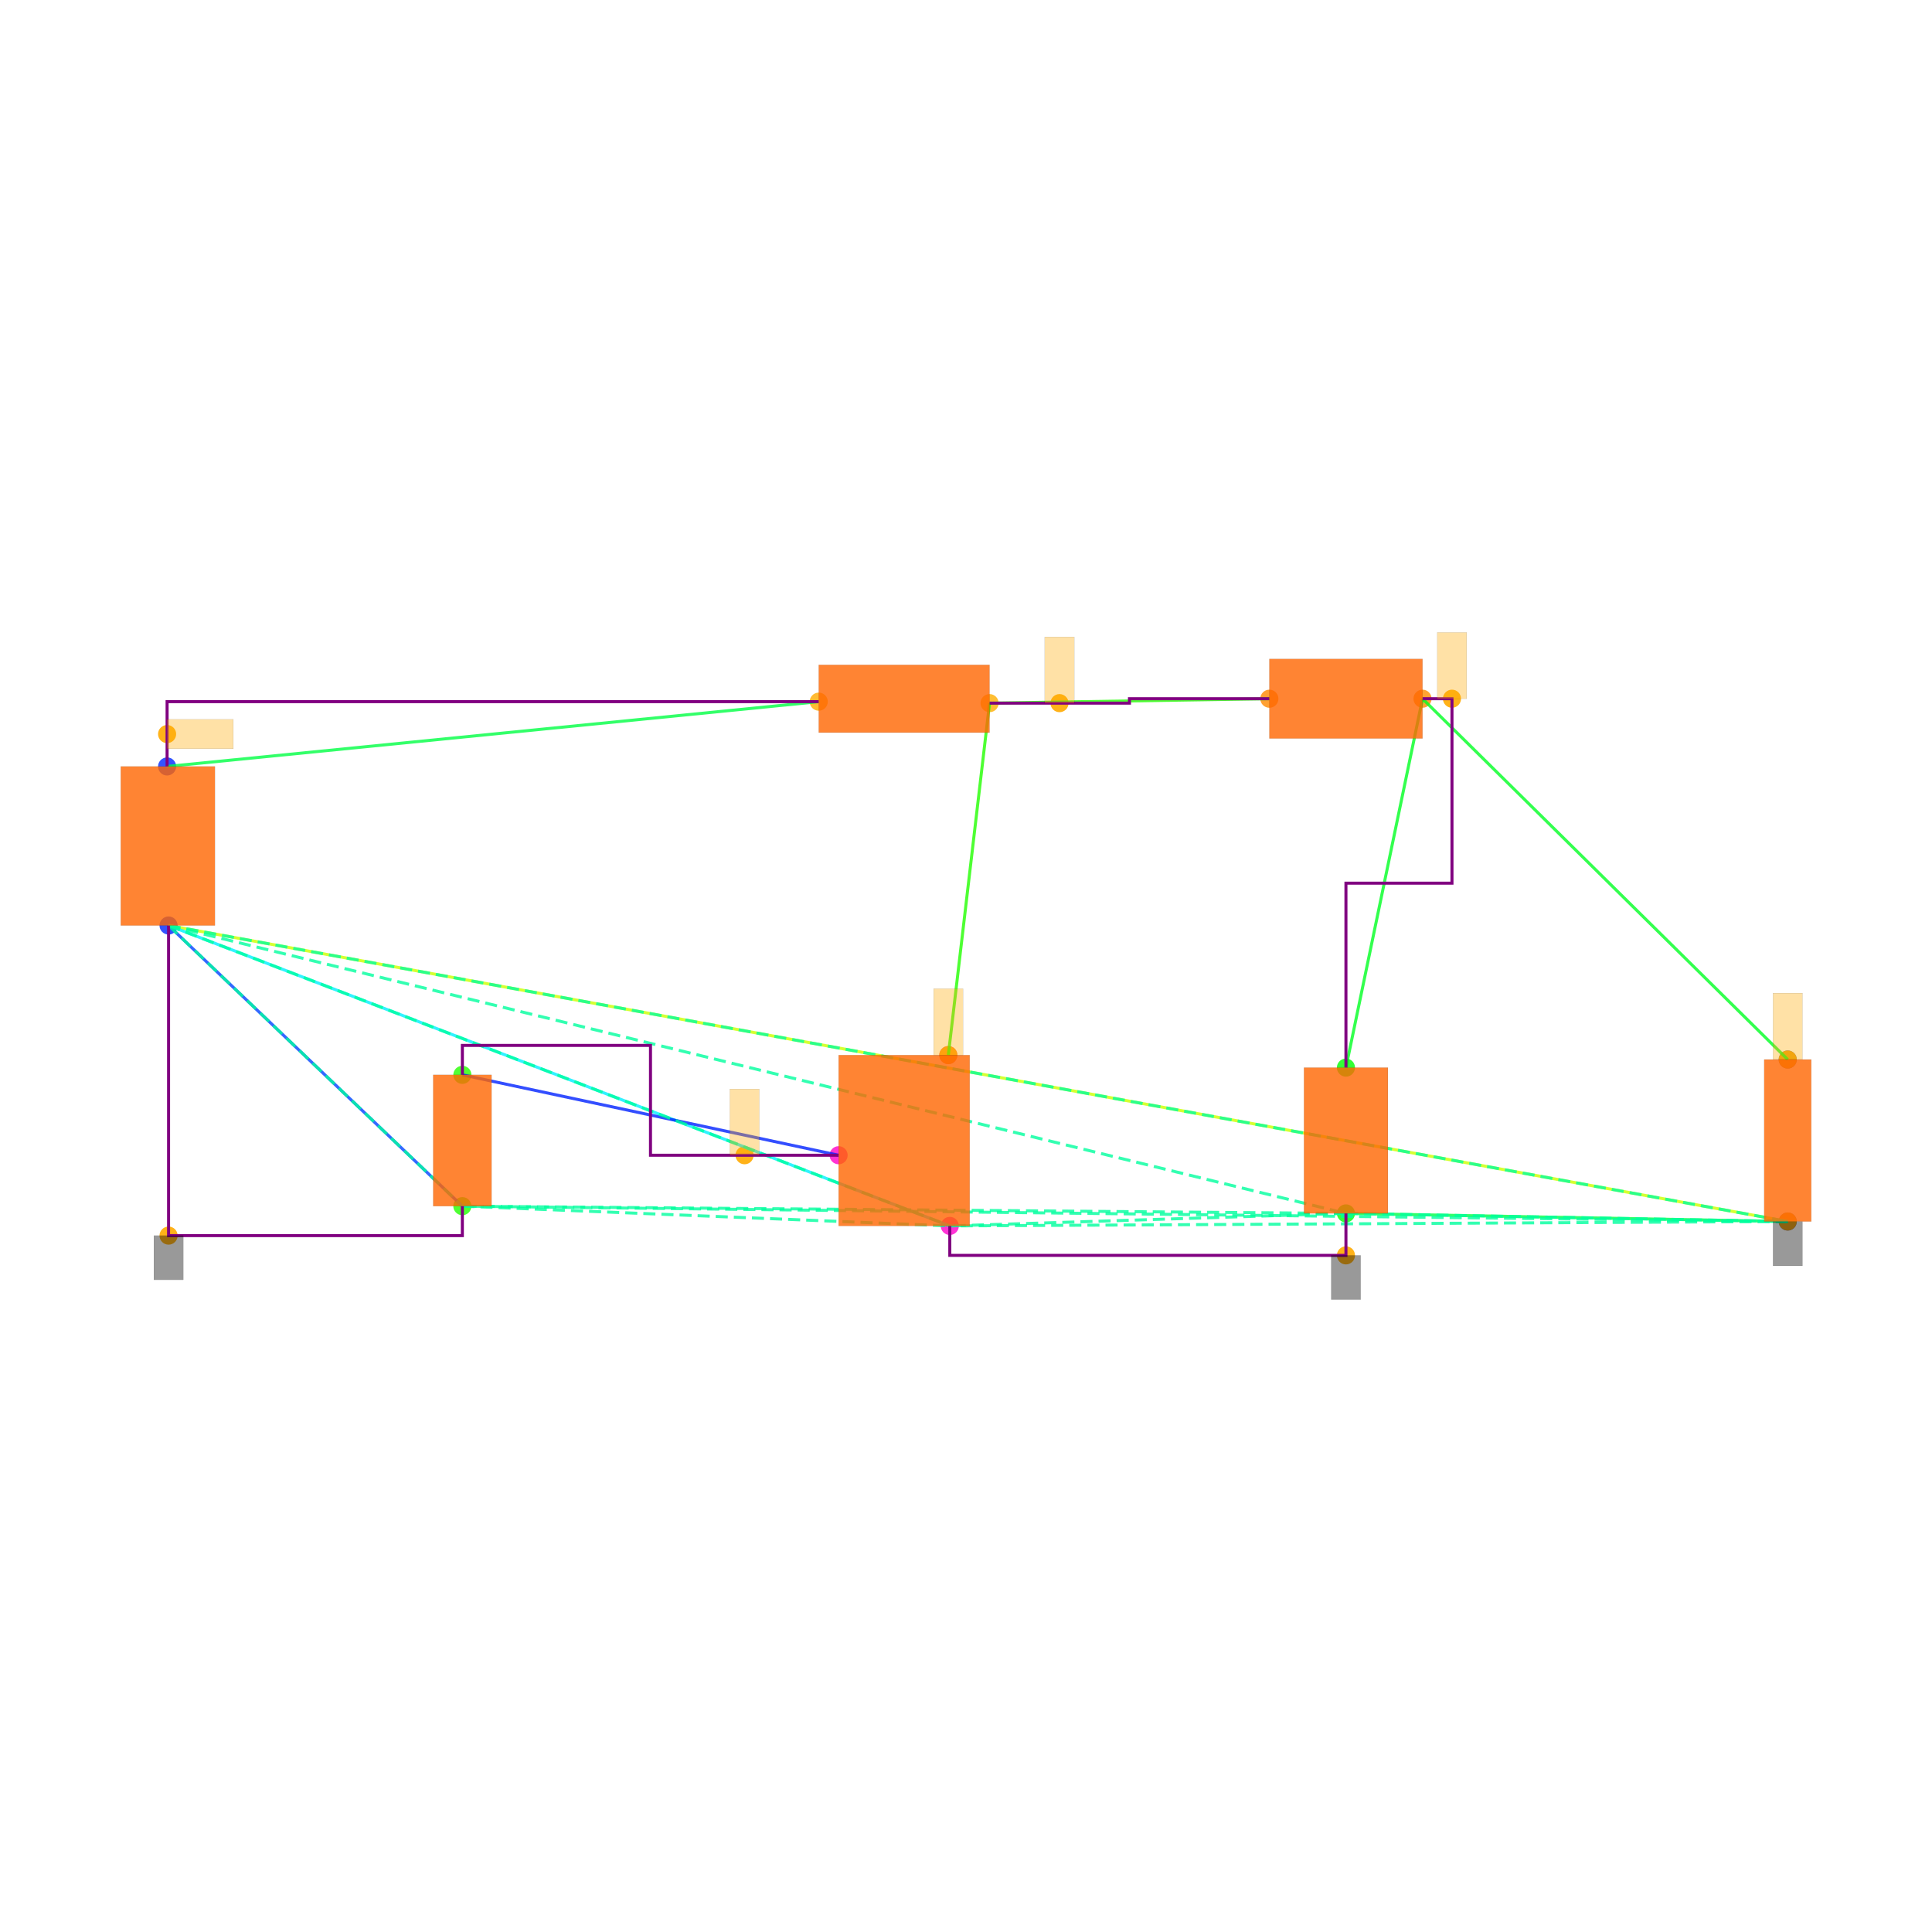
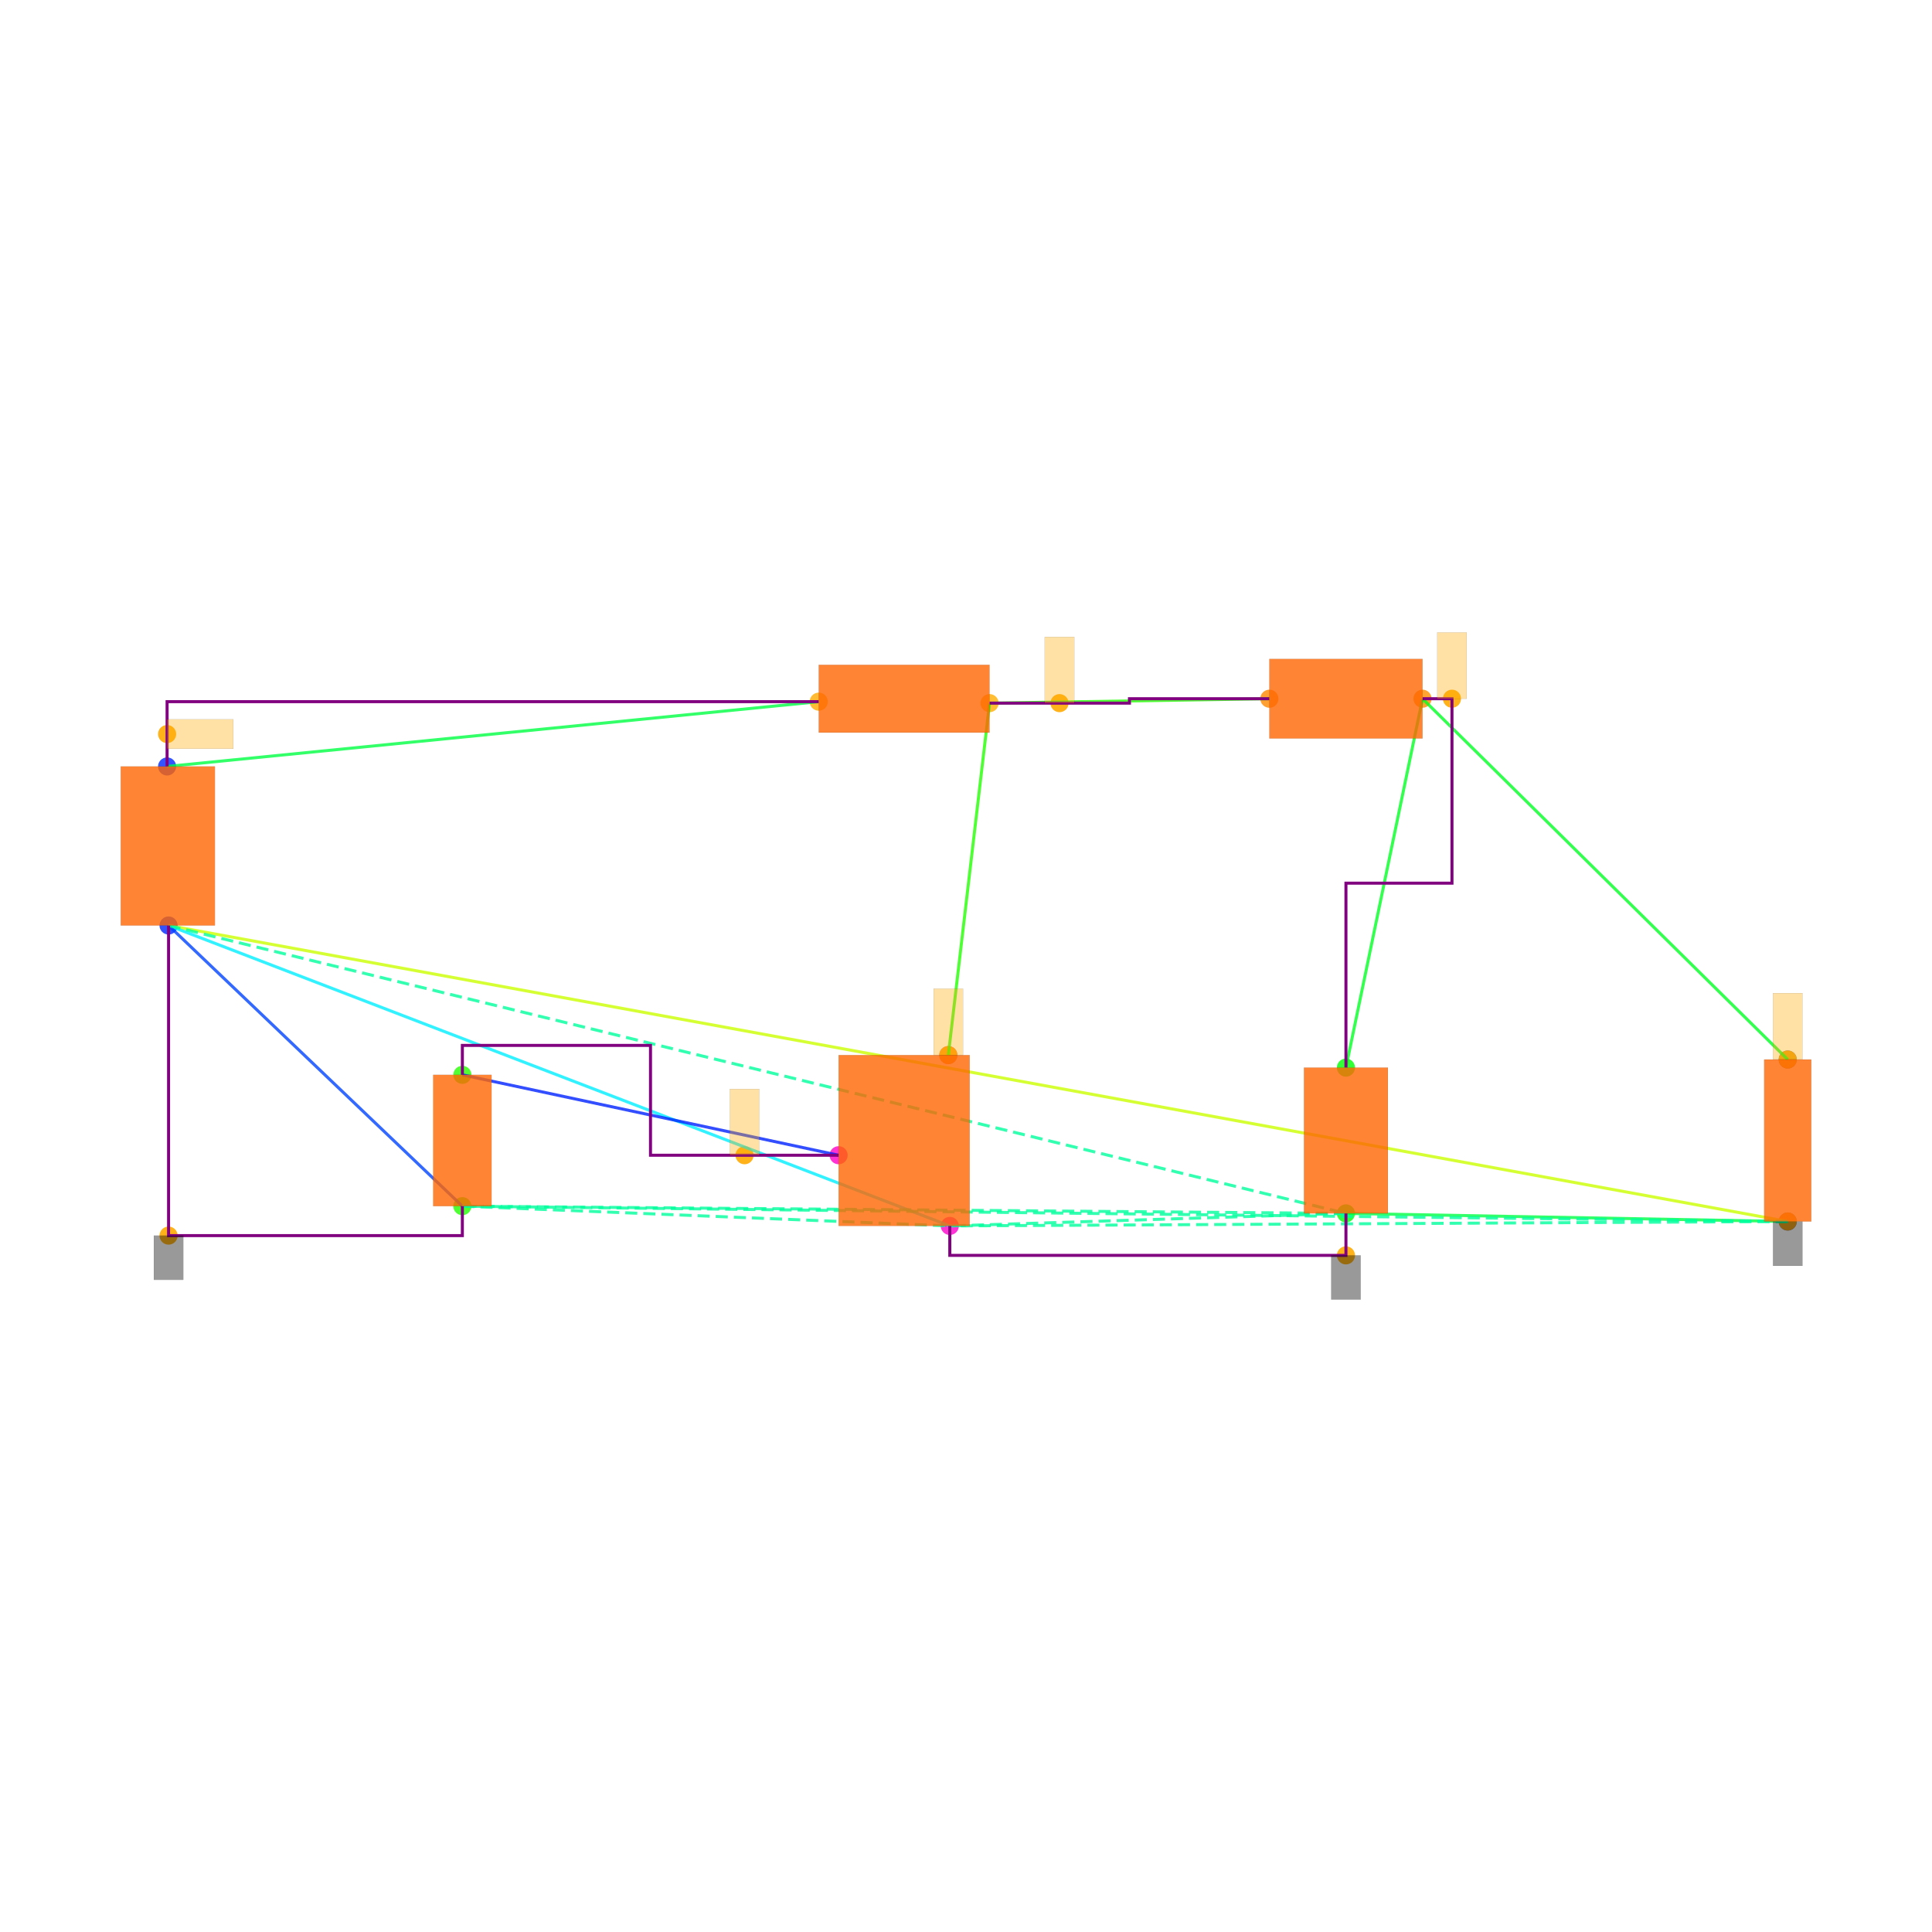
<svg xmlns="http://www.w3.org/2000/svg" width="640" height="640" viewBox="0 0 640 640">
  <rect width="100%" height="100%" fill="white" />
  <g>
    <circle data-type="point" data-label="V1.1 y+" data-x="-5.005" data-y="2.54" cx="55.353" cy="253.899" r="3" fill="hsl(230, 100%, 50%, 0.8)" />
  </g>
  <g>
    <circle data-type="point" data-label="V1.2 y-" data-x="-4.995" data-y="1.46" cx="55.841" cy="306.585" r="3" fill="hsl(231, 100%, 50%, 0.8)" />
  </g>
  <g>
    <circle data-type="point" data-label="L1.1 x-" data-x="-0.58" data-y="2.98" cx="271.217" cy="232.435" r="3" fill="hsl(40, 100%, 50%, 0.8)" />
  </g>
  <g>
    <circle data-type="point" data-label="L1.2 x+" data-x="0.58" data-y="2.97" cx="327.805" cy="232.923" r="3" fill="hsl(41, 100%, 50%, 0.8)" />
  </g>
  <g>
    <circle data-type="point" data-label="D1.1 x-" data-x="2.48" data-y="3" cx="420.493" cy="231.459" r="3" fill="hsl(32, 100%, 50%, 0.8)" />
  </g>
  <g>
    <circle data-type="point" data-label="D1.2 x+" data-x="3.52" data-y="3" cx="471.227" cy="231.459" r="3" fill="hsl(33, 100%, 50%, 0.8)" />
  </g>
  <g>
    <circle data-type="point" data-label="C1.2 y-" data-x="3" data-y="-0.49500000000000005" cx="445.86" cy="401.955" r="3" fill="hsl(122, 100%, 50%, 0.8)" />
  </g>
  <g>
    <circle data-type="point" data-label="C1.1 y+" data-x="3" data-y="0.49500000000000005" cx="445.86" cy="353.66" r="3" fill="hsl(121, 100%, 50%, 0.8)" />
  </g>
  <g>
    <circle data-type="point" data-label="R1.1 y+" data-x="6" data-y="0.55" cx="592.208" cy="350.977" r="3" fill="hsl(226, 100%, 50%, 0.8)" />
  </g>
  <g>
    <circle data-type="point" data-label="R1.2 y-" data-x="6" data-y="-0.55" cx="592.208" cy="404.638" r="3" fill="hsl(227, 100%, 50%, 0.8)" />
  </g>
  <g>
    <circle data-type="point" data-label="V2.1 y+" data-x="-2.9999378" data-y="0.4458008" cx="153.166" cy="356.06" r="3" fill="hsl(111, 100%, 50%, 0.8)" />
  </g>
  <g>
    <circle data-type="point" data-label="V2.2 y-" data-x="-3.0000622" data-y="-0.4458008" cx="153.16" cy="399.555" r="3" fill="hsl(112, 100%, 50%, 0.8)" />
  </g>
  <g>
    <circle data-type="point" data-label="M1.1 y+" data-x="0.3" data-y="0.58" cx="314.146" cy="349.514" r="3" fill="hsl(311, 100%, 50%, 0.8)" />
  </g>
  <g>
    <circle data-type="point" data-label="M1.2 y-" data-x="0.31" data-y="-0.58" cx="314.634" cy="406.102" r="3" fill="hsl(312, 100%, 50%, 0.8)" />
  </g>
  <g>
    <circle data-type="point" data-label="M1.3 x-" data-x="-0.445" data-y="-0.1" cx="277.803" cy="382.686" r="3" fill="hsl(313, 100%, 50%, 0.8)" />
  </g>
  <g>
-     <circle data-type="point" data-label="anchorPoint orientation: x+" data-x="-5.005" data-y="2.7600000000000002" cx="55.353" cy="243.167" r="3" fill="hsl(40, 100%, 50%, 0.9)" />
+     <circle data-type="point" data-label="" data-x="-5.005" data-y="2.7600000000000002" cx="55.353" cy="243.167" r="3" fill="hsl(40, 100%, 50%, 0.9)" />
  </g>
  <g>
-     <circle data-type="point" data-label="anchorPoint orientation: y-" data-x="3" data-y="-0.78" cx="445.86" cy="415.858" r="3" fill="hsl(40, 100%, 50%, 0.9)" />
+     <circle data-type="point" data-label="" data-x="3" data-y="-0.78" cx="445.86" cy="415.858" r="3" fill="hsl(40, 100%, 50%, 0.9)" />
  </g>
  <g>
-     <circle data-type="point" data-label="anchorPoint orientation: y-" data-x="6" data-y="-0.55" cx="592.208" cy="404.638" r="3" fill="hsl(40, 100%, 50%, 0.9)" />
+     <circle data-type="point" data-label="" data-x="6" data-y="-0.55" cx="592.208" cy="404.638" r="3" fill="hsl(40, 100%, 50%, 0.9)" />
  </g>
  <g>
-     <circle data-type="point" data-label="anchorPoint orientation: y-" data-x="-4.995" data-y="-0.6458008" cx="55.841" cy="409.312" r="3" fill="hsl(40, 100%, 50%, 0.9)" />
+     <circle data-type="point" data-label="" data-x="-4.995" data-y="-0.6458008" cx="55.841" cy="409.312" r="3" fill="hsl(40, 100%, 50%, 0.9)" />
  </g>
  <g>
-     <circle data-type="point" data-label="anchorPoint orientation: y+" data-x="1.055" data-y="2.97" cx="350.977" cy="232.923" r="3" fill="hsl(40, 100%, 50%, 0.9)" />
+     <circle data-type="point" data-label="" data-x="1.055" data-y="2.97" cx="350.977" cy="232.923" r="3" fill="hsl(40, 100%, 50%, 0.9)" />
  </g>
  <g>
-     <circle data-type="point" data-label="anchorPoint orientation: y+" data-x="0.3" data-y="0.58" cx="314.146" cy="349.514" r="3" fill="hsl(40, 100%, 50%, 0.9)" />
+     <circle data-type="point" data-label="" data-x="0.3" data-y="0.58" cx="314.146" cy="349.514" r="3" fill="hsl(40, 100%, 50%, 0.9)" />
  </g>
  <g>
-     <circle data-type="point" data-label="anchorPoint orientation: y+" data-x="3.7199999999999998" data-y="3" cx="480.983" cy="231.459" r="3" fill="hsl(40, 100%, 50%, 0.9)" />
+     <circle data-type="point" data-label="" data-x="3.7199999999999998" data-y="3" cx="480.983" cy="231.459" r="3" fill="hsl(40, 100%, 50%, 0.9)" />
  </g>
  <g>
-     <circle data-type="point" data-label="anchorPoint orientation: y+" data-x="6" data-y="0.55" cx="592.208" cy="350.977" r="3" fill="hsl(40, 100%, 50%, 0.9)" />
+     <circle data-type="point" data-label="" data-x="6" data-y="0.55" cx="592.208" cy="350.977" r="3" fill="hsl(40, 100%, 50%, 0.9)" />
  </g>
  <g>
-     <circle data-type="point" data-label="anchorPoint orientation: y+" data-x="-1.08373445" data-y="-0.09999999999999987" cx="246.644" cy="382.686" r="3" fill="hsl(40, 100%, 50%, 0.9)" />
+     <circle data-type="point" data-label="" data-x="-1.08373445" data-y="-0.09999999999999987" cx="246.644" cy="382.686" r="3" fill="hsl(40, 100%, 50%, 0.9)" />
  </g>
  <g>
    <polyline data-points="-5.005,2.54 -0.58,2.98" data-type="line" data-label="" points="55.353,253.899 271.217,232.435" fill="none" stroke="hsl(136, 100%, 50%, 0.8)" stroke-width="1" />
  </g>
  <g>
    <polyline data-points="0.58,2.97 2.48,3" data-type="line" data-label="" points="327.805,232.923 420.493,231.459" fill="none" stroke="hsl(112, 100%, 50%, 0.8)" stroke-width="1" />
  </g>
  <g>
    <polyline data-points="3.52,3 3,0.49500000000000005" data-type="line" data-label="" points="471.227,231.459 445.86,353.66" fill="none" stroke="hsl(128, 100%, 50%, 0.8)" stroke-width="1" />
  </g>
  <g>
    <polyline data-points="3.52,3 6,0.55" data-type="line" data-label="" points="471.227,231.459 592.208,350.977" fill="none" stroke="hsl(128, 100%, 50%, 0.8)" stroke-width="1" />
  </g>
  <g>
    <polyline data-points="3,-0.49500000000000005 6,-0.55" data-type="line" data-label="" points="445.86,401.955 592.208,404.638" fill="none" stroke="hsl(136, 100%, 50%, 0.8)" stroke-width="1" />
  </g>
  <g>
    <polyline data-points="6,-0.55 -4.995,1.46" data-type="line" data-label="" points="592.208,404.638 55.841,306.585" fill="none" stroke="hsl(72, 100%, 50%, 0.8)" stroke-width="1" />
  </g>
  <g>
    <polyline data-points="0.58,2.97 0.3,0.58" data-type="line" data-label="" points="327.805,232.923 314.146,349.514" fill="none" stroke="hsl(112, 100%, 50%, 0.8)" stroke-width="1" />
  </g>
  <g>
    <polyline data-points="0.31,-0.58 -4.995,1.46" data-type="line" data-label="" points="314.634,406.102 55.841,306.585" fill="none" stroke="hsl(184, 100%, 50%, 0.8)" stroke-width="1" />
  </g>
  <g>
    <polyline data-points="-0.445,-0.1 -2.9999378,0.4458008" data-type="line" data-label="" points="277.803,382.686 153.166,356.06" fill="none" stroke="hsl(232, 100%, 50%, 0.8)" stroke-width="1" />
  </g>
  <g>
    <polyline data-points="-3.0000622,-0.4458008 -4.995,1.46" data-type="line" data-label="" points="153.16,399.555 55.841,306.585" fill="none" stroke="hsl(224, 100%, 50%, 0.8)" stroke-width="1" />
  </g>
  <g>
    <polyline data-points="-4.995,1.46 3,-0.49500000000000005" data-type="line" data-label="" points="55.841,306.585 445.86,401.955" fill="none" stroke="hsl(157, 100%, 50%, 0.8)" stroke-width="1" stroke-dasharray="4 2" />
-   </g>
-   <g>
-     <polyline data-points="-4.995,1.46 6,-0.55" data-type="line" data-label="" points="55.841,306.585 592.208,404.638" fill="none" stroke="hsl(157, 100%, 50%, 0.8)" stroke-width="1" stroke-dasharray="4 2" />
-   </g>
-   <g>
-     <polyline data-points="-4.995,1.46 -3.0000622,-0.4458008" data-type="line" data-label="" points="55.841,306.585 153.16,399.555" fill="none" stroke="hsl(157, 100%, 50%, 0.8)" stroke-width="1" stroke-dasharray="4 2" />
-   </g>
-   <g>
-     <polyline data-points="-4.995,1.46 0.31,-0.58" data-type="line" data-label="" points="55.841,306.585 314.634,406.102" fill="none" stroke="hsl(157, 100%, 50%, 0.8)" stroke-width="1" stroke-dasharray="4 2" />
-   </g>
-   <g>
-     <polyline data-points="3,-0.49500000000000005 6,-0.55" data-type="line" data-label="" points="445.86,401.955 592.208,404.638" fill="none" stroke="hsl(157, 100%, 50%, 0.8)" stroke-width="1" stroke-dasharray="4 2" />
  </g>
  <g>
    <polyline data-points="3,-0.49500000000000005 -3.0000622,-0.4458008" data-type="line" data-label="" points="445.86,401.955 153.16,399.555" fill="none" stroke="hsl(157, 100%, 50%, 0.8)" stroke-width="1" stroke-dasharray="4 2" />
  </g>
  <g>
    <polyline data-points="3,-0.49500000000000005 0.31,-0.58" data-type="line" data-label="" points="445.86,401.955 314.634,406.102" fill="none" stroke="hsl(157, 100%, 50%, 0.8)" stroke-width="1" stroke-dasharray="4 2" />
  </g>
  <g>
    <polyline data-points="6,-0.55 -3.0000622,-0.4458008" data-type="line" data-label="" points="592.208,404.638 153.16,399.555" fill="none" stroke="hsl(157, 100%, 50%, 0.8)" stroke-width="1" stroke-dasharray="4 2" />
  </g>
  <g>
    <polyline data-points="6,-0.55 0.31,-0.58" data-type="line" data-label="" points="592.208,404.638 314.634,406.102" fill="none" stroke="hsl(157, 100%, 50%, 0.8)" stroke-width="1" stroke-dasharray="4 2" />
  </g>
  <g>
    <polyline data-points="-3.0000622,-0.4458008 0.31,-0.58" data-type="line" data-label="" points="153.16,399.555 314.634,406.102" fill="none" stroke="hsl(157, 100%, 50%, 0.8)" stroke-width="1" stroke-dasharray="4 2" />
  </g>
  <g>
    <polyline data-points="0.58,2.97 1.53,2.97 1.53,3 2.48,3" data-type="line" data-label="" points="327.805,232.923 374.149,232.923 374.149,231.459 420.493,231.459" fill="none" stroke="purple" stroke-width="1" />
  </g>
  <g>
    <polyline data-points="-5.005,2.54 -5.005,2.9800000000000004 -0.5800000000000001,2.9800000000000004" data-type="line" data-label="" points="55.353,253.899 55.353,232.435 271.217,232.435" fill="none" stroke="purple" stroke-width="1" />
  </g>
  <g>
    <polyline data-points="3.52,3 3.7199999999999998,3 3.7199999999999998,1.7474999999999996 3,1.7474999999999996 3,0.49500000000000005" data-type="line" data-label="" points="471.227,231.459 480.983,231.459 480.983,292.56 445.86,292.56 445.86,353.66" fill="none" stroke="purple" stroke-width="1" />
  </g>
  <g>
    <polyline data-points="3,-0.4950000000000001 3,-0.78 0.31,-0.78 0.31,-0.58" data-type="line" data-label="" points="445.86,401.955 445.86,415.858 314.634,415.858 314.634,406.102" fill="none" stroke="purple" stroke-width="1" />
  </g>
  <g>
    <polyline data-points="-4.995,1.46 -4.995,-0.6458008 -3.0000622,-0.6458008 -3.0000622,-0.4458007999999998" data-type="line" data-label="" points="55.841,306.585 55.841,409.312 153.16,409.312 153.16,399.555" fill="none" stroke="purple" stroke-width="1" />
  </g>
  <g>
    <polyline data-points="-0.44499999999999984,-0.09999999999999987 -1.7224689,-0.09999999999999987 -1.7224689,0.6458008000000002 -2.9999378,0.6458008000000002 -2.9999378,0.4458008" data-type="line" data-label="" points="277.803,382.686 215.484,382.686 215.484,346.304 153.166,346.304 153.166,356.06" fill="none" stroke="purple" stroke-width="1" />
  </g>
  <g>
    <rect data-type="rect" data-label="schematic_component_0" data-x="-5" data-y="2" x="40" y="253.899" width="31.194" height="52.685" fill="hsl(24, 100%, 50%, 0.8)" stroke="black" stroke-width="0.02" />
  </g>
  <g>
    <rect data-type="rect" data-label="schematic_component_1" data-x="0" data-y="3" x="271.217" y="220.239" width="56.588" height="22.44" fill="hsl(24, 100%, 50%, 0.8)" stroke="black" stroke-width="0.02" />
  </g>
  <g>
    <rect data-type="rect" data-label="schematic_component_2" data-x="3" data-y="3" x="420.493" y="218.288" width="50.734" height="26.343" fill="hsl(24, 100%, 50%, 0.8)" stroke="black" stroke-width="0.02" />
  </g>
  <g>
    <rect data-type="rect" data-label="schematic_component_3" data-x="3" data-y="0" x="431.957" y="353.66" width="27.806" height="48.295" fill="hsl(24, 100%, 50%, 0.8)" stroke="black" stroke-width="0.02" />
  </g>
  <g>
    <rect data-type="rect" data-label="schematic_component_4" data-x="6" data-y="0" x="584.416" y="350.977" width="15.584" height="53.661" fill="hsl(24, 100%, 50%, 0.8)" stroke="black" stroke-width="0.02" />
  </g>
  <g>
    <rect data-type="rect" data-label="schematic_component_5" data-x="-3" data-y="0" x="143.498" y="356.06" width="19.33" height="43.495" fill="hsl(24, 100%, 50%, 0.8)" stroke="black" stroke-width="0.02" />
  </g>
  <g>
    <rect data-type="rect" data-label="schematic_component_6" data-x="0" data-y="0" x="277.803" y="349.514" width="43.417" height="56.588" fill="hsl(24, 100%, 50%, 0.8)" stroke="black" stroke-width="0.02" />
  </g>
  <g>
-     <rect data-type="rect" data-label="netId: .V1 &gt; .pin1 to .L1 &gt; .pin1 globalConnNetId: connectivity_net0 available orientations: any" data-x="-4.78" data-y="2.7600000000000002" x="55.353" y="238.289" width="21.952" height="9.757" fill="hsl(40, 100%, 50%, 0.35)" stroke="black" stroke-width="0.02" />
+     <rect data-type="rect" data-label="netId: .V1 &gt; .pin1 to .L1 &gt; .pin1 globalConnNetId: connectivity_net0" data-x="-4.78" data-y="2.7600000000000002" x="55.353" y="238.289" width="21.952" height="9.757" fill="hsl(40, 100%, 50%, 0.35)" stroke="black" stroke-width="0.02" />
  </g>
  <g>
-     <rect data-type="rect" data-label="netId: GND globalConnNetId: connectivity_net3 available orientations: y-" data-x="3" data-y="-0.93" x="440.981" y="415.858" width="9.757" height="14.635" fill="#00000066" stroke="#000000" stroke-width="0.02" />
+     <rect data-type="rect" data-label="netId: GND globalConnNetId: connectivity_net3" data-x="3" data-y="-0.93" x="440.981" y="415.858" width="9.757" height="14.635" fill="#00000066" stroke="#000000" stroke-width="0.02" />
  </g>
  <g>
-     <rect data-type="rect" data-label="netId: GND globalConnNetId: connectivity_net3 available orientations: y-" data-x="6" data-y="-0.7010000000000001" x="587.33" y="404.687" width="9.757" height="14.635" fill="#00000066" stroke="#000000" stroke-width="0.02" />
+     <rect data-type="rect" data-label="netId: GND globalConnNetId: connectivity_net3" data-x="6" data-y="-0.7010000000000001" x="587.33" y="404.687" width="9.757" height="14.635" fill="#00000066" stroke="#000000" stroke-width="0.02" />
  </g>
  <g>
-     <rect data-type="rect" data-label="netId: GND globalConnNetId: connectivity_net3 available orientations: y-" data-x="-4.995" data-y="-0.7958008" x="50.963" y="409.312" width="9.757" height="14.635" fill="#00000066" stroke="#000000" stroke-width="0.02" />
+     <rect data-type="rect" data-label="netId: GND globalConnNetId: connectivity_net3" data-x="-4.995" data-y="-0.7958008" x="50.963" y="409.312" width="9.757" height="14.635" fill="#00000066" stroke="#000000" stroke-width="0.02" />
  </g>
  <g>
-     <rect data-type="rect" data-label="netId: .L1 &gt; .pin2 to .M1 &gt; .drain globalConnNetId: connectivity_net1 available orientations: any" data-x="1.055" data-y="3.1950000000000003" x="346.099" y="210.97" width="9.757" height="21.952" fill="hsl(40, 100%, 50%, 0.35)" stroke="black" stroke-width="0.02" />
+     <rect data-type="rect" data-label="netId: .L1 &gt; .pin2 to .M1 &gt; .drain globalConnNetId: connectivity_net1" data-x="1.055" data-y="3.1950000000000003" x="346.099" y="210.97" width="9.757" height="21.952" fill="hsl(40, 100%, 50%, 0.35)" stroke="black" stroke-width="0.02" />
  </g>
  <g>
-     <rect data-type="rect" data-label="netId: .L1 &gt; .pin2 to .M1 &gt; .drain globalConnNetId: connectivity_net1 available orientations: any" data-x="0.3" data-y="0.8059999999999999" x="309.268" y="327.513" width="9.757" height="21.952" fill="hsl(40, 100%, 50%, 0.35)" stroke="black" stroke-width="0.02" />
+     <rect data-type="rect" data-label="netId: .L1 &gt; .pin2 to .M1 &gt; .drain globalConnNetId: connectivity_net1" data-x="0.3" data-y="0.8059999999999999" x="309.268" y="327.513" width="9.757" height="21.952" fill="hsl(40, 100%, 50%, 0.35)" stroke="black" stroke-width="0.02" />
  </g>
  <g>
-     <rect data-type="rect" data-label="netId: .D1 &gt; .cathode to .R1 &gt; .pin1 globalConnNetId: connectivity_net2 available orientations: any" data-x="3.7199999999999998" data-y="3.225" x="476.105" y="209.507" width="9.757" height="21.952" fill="hsl(40, 100%, 50%, 0.35)" stroke="black" stroke-width="0.02" />
+     <rect data-type="rect" data-label="netId: .D1 &gt; .cathode to .R1 &gt; .pin1 globalConnNetId: connectivity_net2" data-x="3.7199999999999998" data-y="3.225" x="476.105" y="209.507" width="9.757" height="21.952" fill="hsl(40, 100%, 50%, 0.35)" stroke="black" stroke-width="0.02" />
  </g>
  <g>
-     <rect data-type="rect" data-label="netId: .D1 &gt; .cathode to .R1 &gt; .pin1 globalConnNetId: connectivity_net2 available orientations: any" data-x="6" data-y="0.776" x="587.33" y="328.976" width="9.757" height="21.952" fill="hsl(40, 100%, 50%, 0.35)" stroke="black" stroke-width="0.02" />
+     <rect data-type="rect" data-label="netId: .D1 &gt; .cathode to .R1 &gt; .pin1 globalConnNetId: connectivity_net2" data-x="6" data-y="0.776" x="587.33" y="328.976" width="9.757" height="21.952" fill="hsl(40, 100%, 50%, 0.35)" stroke="black" stroke-width="0.02" />
  </g>
  <g>
-     <rect data-type="rect" data-label="netId: .M1 &gt; .gate to .V2 &gt; .pin1 globalConnNetId: connectivity_net4 available orientations: any" data-x="-1.08373445" data-y="0.12500000000000014" x="241.765" y="360.734" width="9.757" height="21.952" fill="hsl(40, 100%, 50%, 0.35)" stroke="black" stroke-width="0.02" />
+     <rect data-type="rect" data-label="netId: .M1 &gt; .gate to .V2 &gt; .pin1 globalConnNetId: connectivity_net4" data-x="-1.08373445" data-y="0.12500000000000014" x="241.765" y="360.734" width="9.757" height="21.952" fill="hsl(40, 100%, 50%, 0.35)" stroke="black" stroke-width="0.02" />
  </g>
  <g id="crosshair" style="display: none">
    <line id="crosshair-h" y1="0" y2="640" stroke="#666" stroke-width="0.5" />
    <line id="crosshair-v" x1="0" x2="640" stroke="#666" stroke-width="0.5" />
    <text id="coordinates" font-family="monospace" font-size="12" fill="#666" />
  </g>
</svg>
